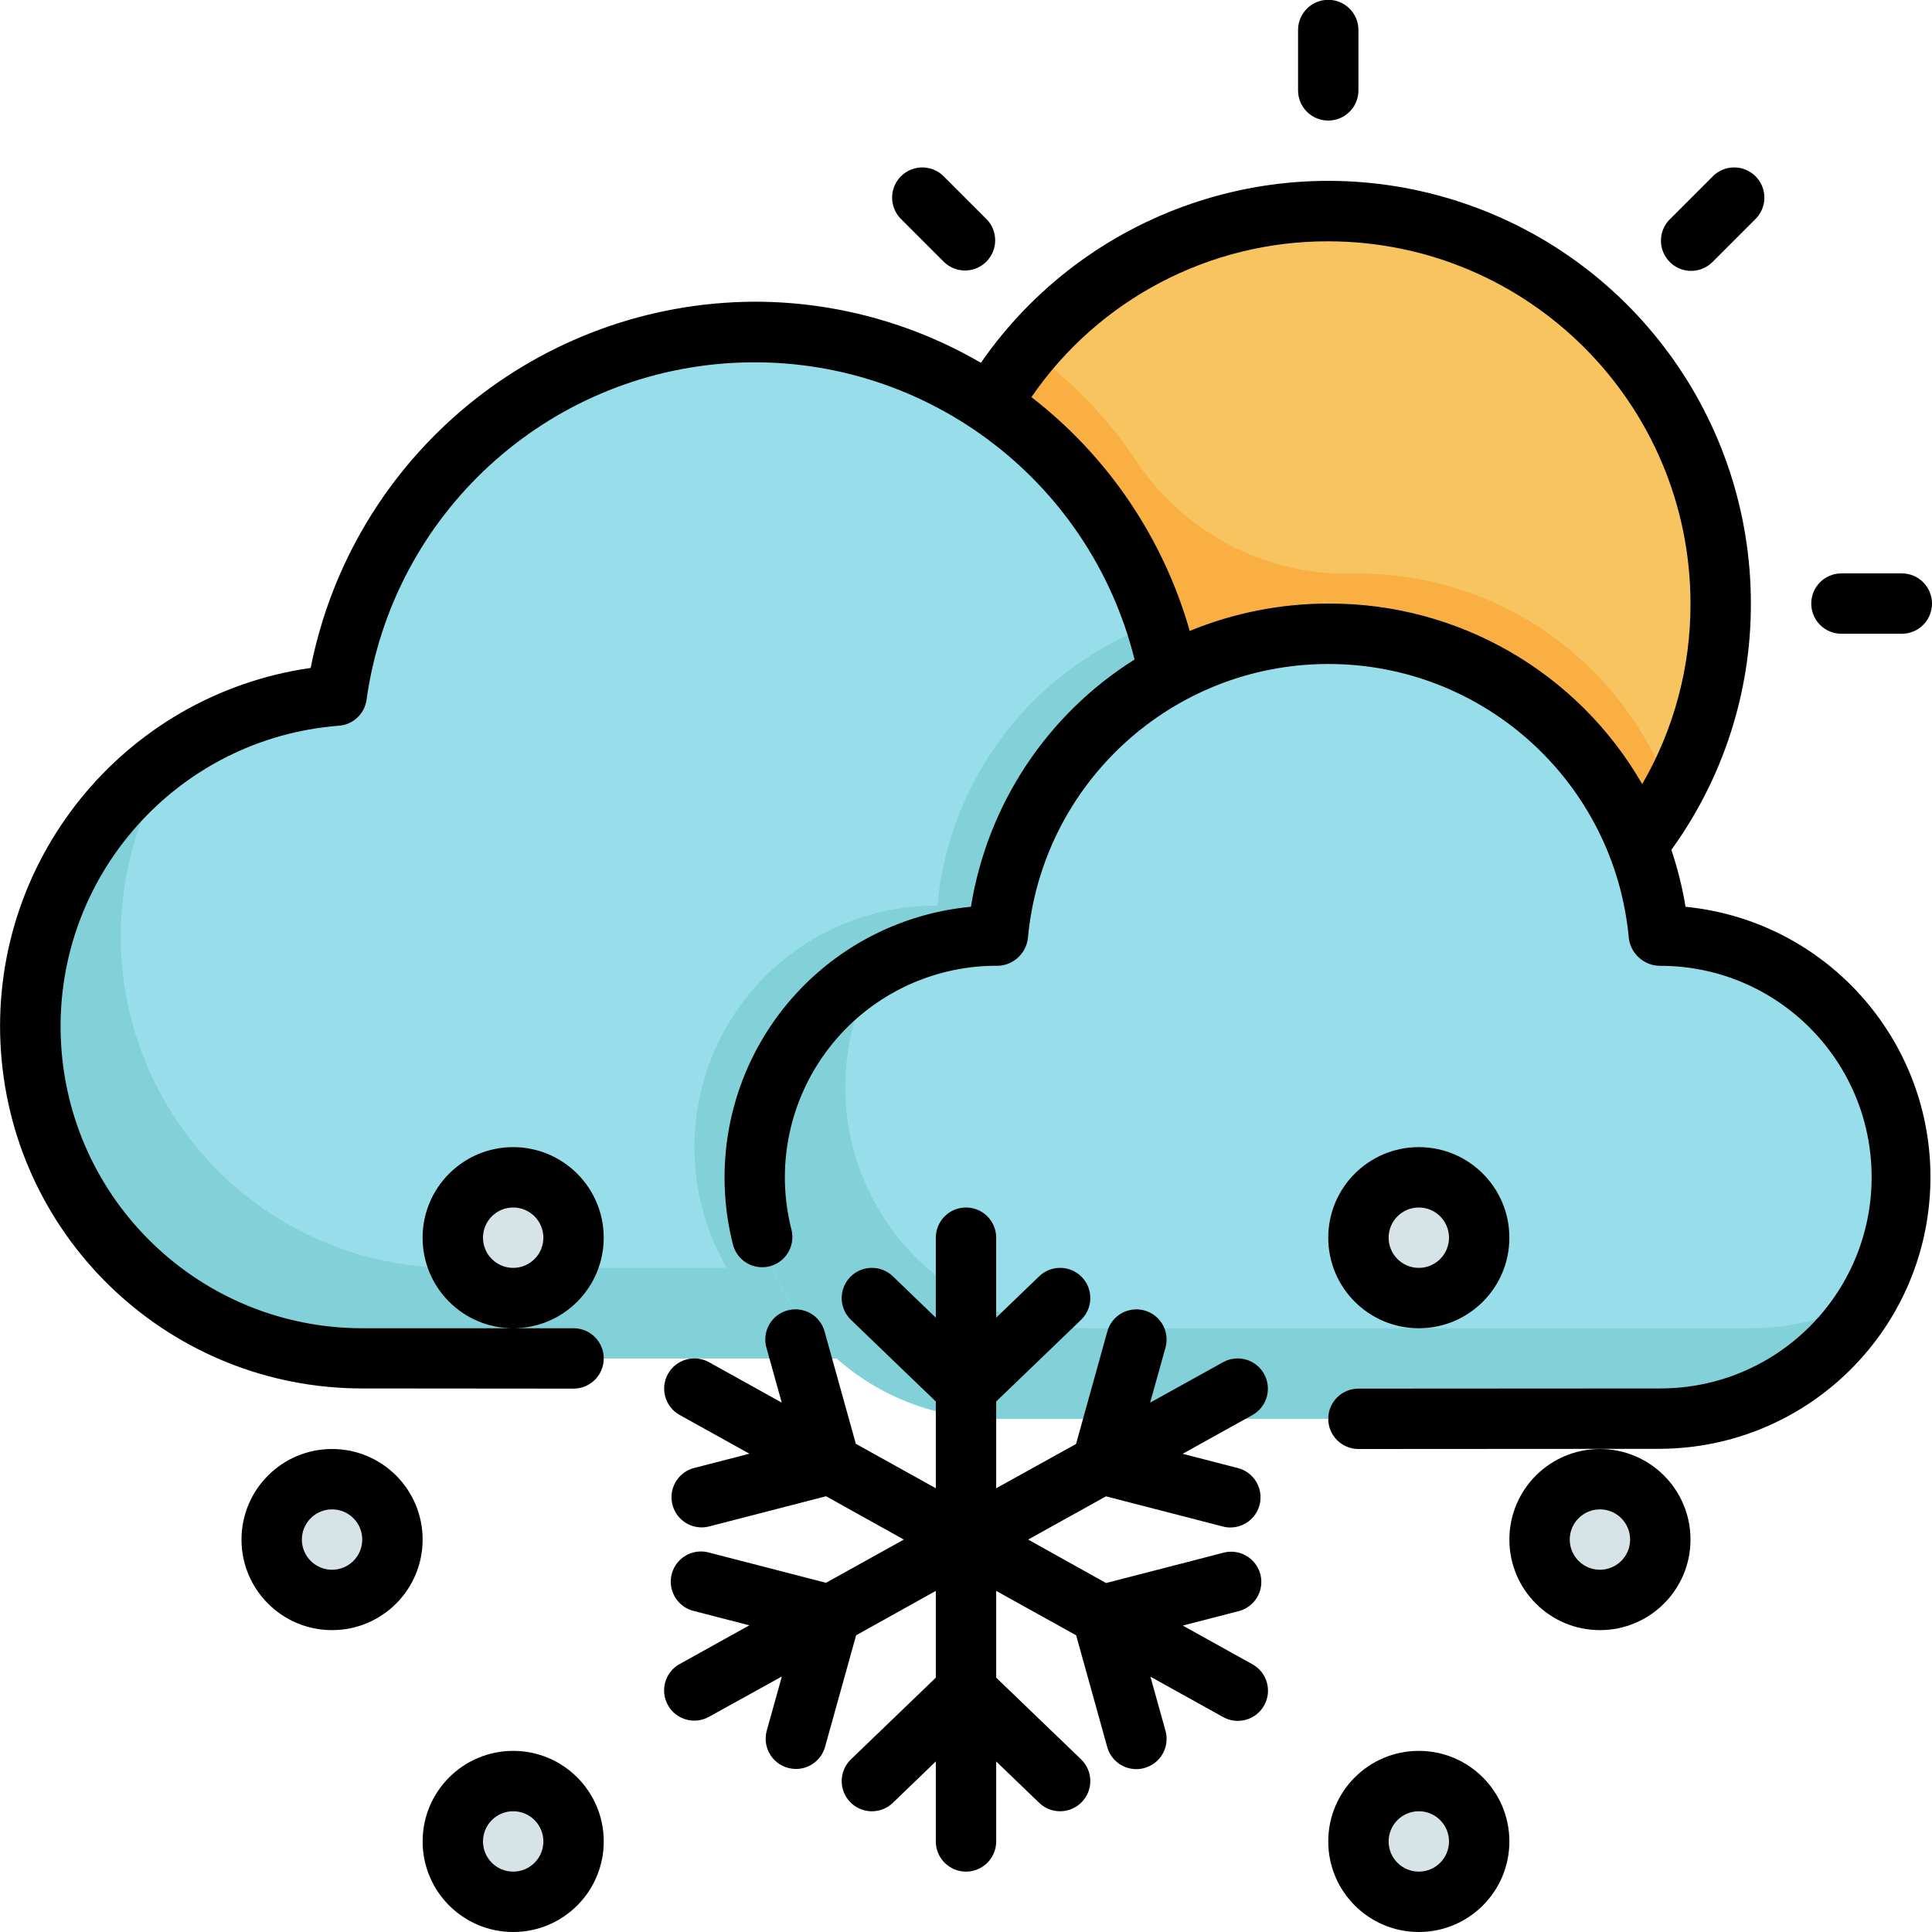
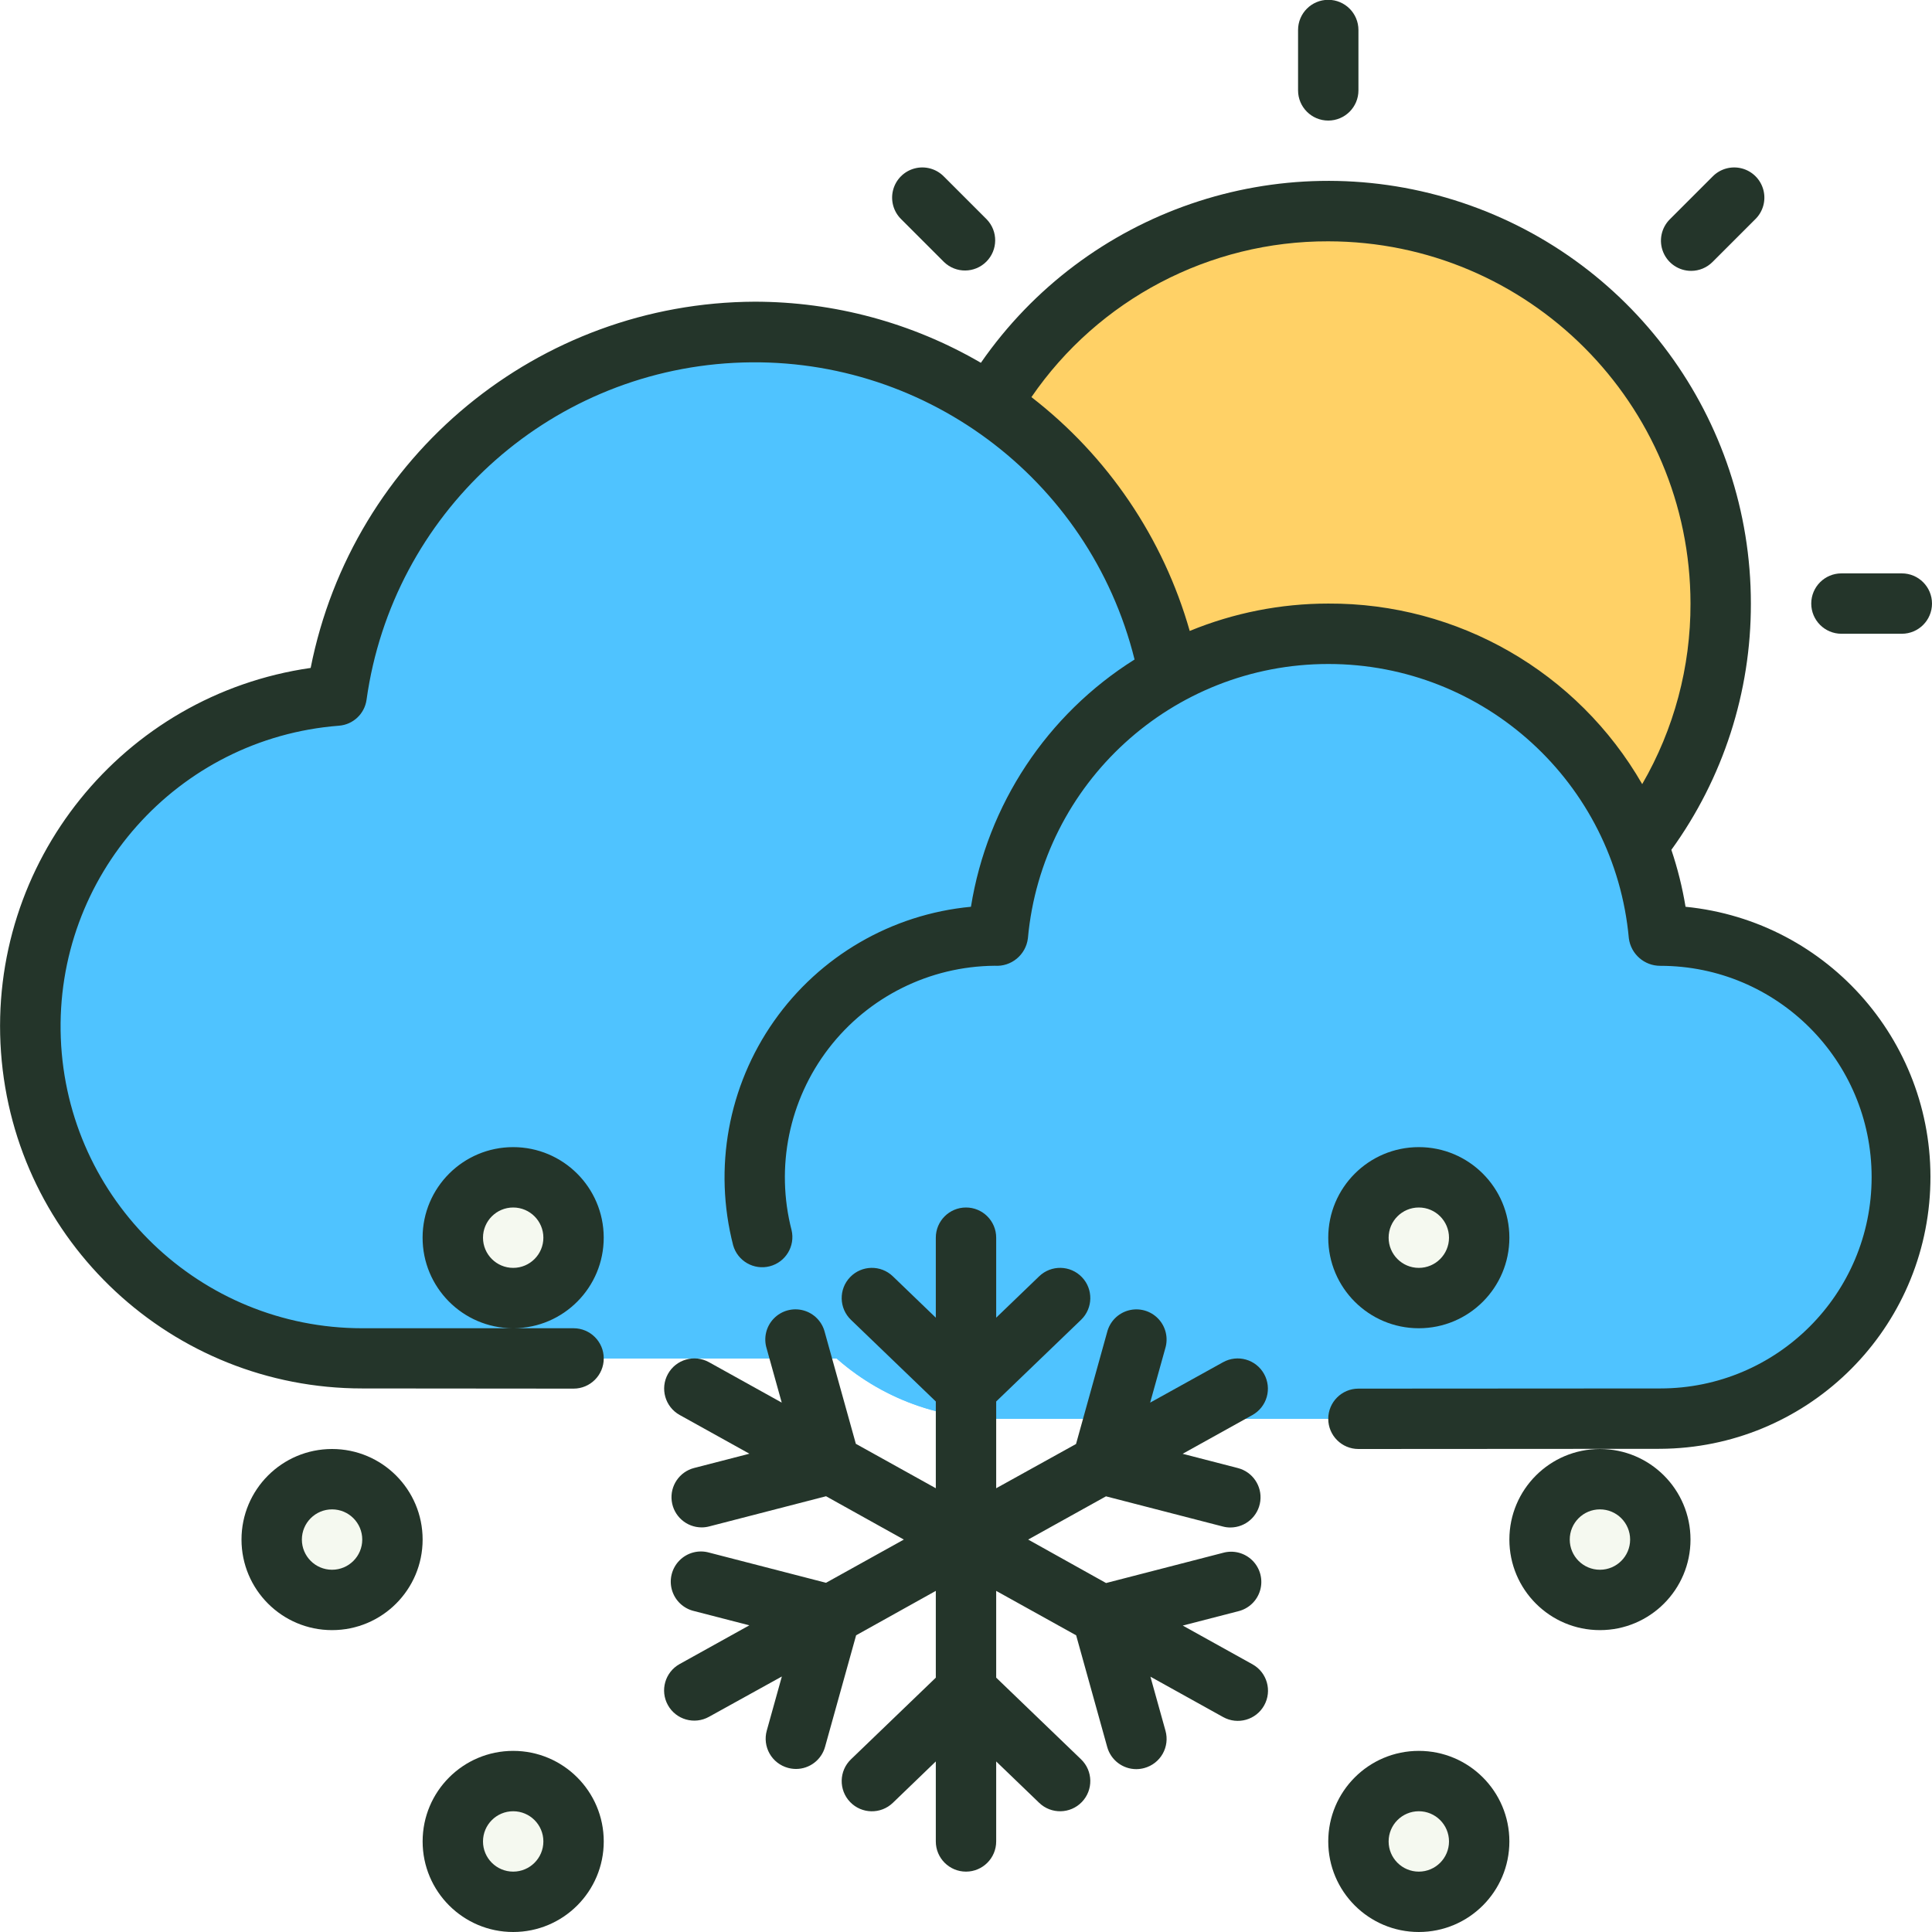
- <svg xmlns="http://www.w3.org/2000/svg" height="512" viewBox="0 0 64 64" width="512">
+ <svg xmlns="http://www.w3.org/2000/svg" fill="#24352a" height="512" viewBox="0 0 64 64" width="512">
  <g id="Layer_31" data-name="Layer 31">
-     <circle cx="44" cy="20" fill="#f8c460" r="13" />
-     <path d="m42.515 32.917a13 13 0 0 0 12.839-6.593 10.988 10.988 0 0 0 -10.354-7.324h-.066a8.39 8.39 0 0 1 -7.209-3.6 14.072 14.072 0 0 0 -3.631-3.8 12.991 12.991 0 0 0 8.421 21.324z" fill="#faaf42" />
-     <path d="m38.847 23.043a13.982 13.982 0 0 0 -27.694 0 10.995 10.995 0 0 0 .847 21.957h26a10.995 10.995 0 0 0 .847-21.957z" fill="#98deea" />
-     <path d="m41 42h-26a10.986 10.986 0 0 1 -9.136-17.108 10.986 10.986 0 0 0 6.136 20.108h26a10.988 10.988 0 0 0 9.132-4.868 10.945 10.945 0 0 1 -6.132 1.868z" fill="#82d0d8" />
-     <path d="m49 34a10.994 10.994 0 0 0 -10.153-10.957 13.941 13.941 0 0 0 -.556-2.39 11 11 0 0 0 -7.241 9.347c-.017 0-.033 0-.05 0a8 8 0 0 0 -3.87 15h10.87a11 11 0 0 0 11-11z" fill="#82d0d8" />
-     <path d="m55 31c-.017 0-.033 0-.05 0a10.995 10.995 0 0 0 -21.9 0c-.017 0-.033 0-.05 0a8 8 0 0 0 0 16h22a8 8 0 0 0 0-16z" fill="#98deea" />
-     <g fill="#d6e4e8">
+     <circle cx="44" cy="20" fill="#ffd166" r="13" />
+     <path d="m42.515 32.917a13 13 0 0 0 12.839-6.593 10.988 10.988 0 0 0 -10.354-7.324h-.066a8.39 8.39 0 0 1 -7.209-3.6 14.072 14.072 0 0 0 -3.631-3.8 12.991 12.991 0 0 0 8.421 21.324z" fill="#ffd166" />
+     <path d="m38.847 23.043a13.982 13.982 0 0 0 -27.694 0 10.995 10.995 0 0 0 .847 21.957h26a10.995 10.995 0 0 0 .847-21.957z" fill="#4fc3ff" />
+     <path d="m41 42h-26a10.986 10.986 0 0 1 -9.136-17.108 10.986 10.986 0 0 0 6.136 20.108h26a10.988 10.988 0 0 0 9.132-4.868 10.945 10.945 0 0 1 -6.132 1.868z" fill="#4fc3ff" />
+     <path d="m49 34a10.994 10.994 0 0 0 -10.153-10.957 13.941 13.941 0 0 0 -.556-2.39 11 11 0 0 0 -7.241 9.347c-.017 0-.033 0-.05 0a8 8 0 0 0 -3.87 15h10.87a11 11 0 0 0 11-11z" fill="#4fc3ff" />
+     <path d="m55 31c-.017 0-.033 0-.05 0a10.995 10.995 0 0 0 -21.9 0c-.017 0-.033 0-.05 0a8 8 0 0 0 0 16h22a8 8 0 0 0 0-16z" fill="#4fc3ff" />
+     <g fill="#f5f9f0">
      <circle cx="17" cy="41" r="2" />
      <circle cx="11" cy="51" r="2" />
      <circle cx="17" cy="61" r="2" />
      <circle cx="47" cy="41" r="2" />
      <circle cx="53" cy="51" r="2" />
    </g>
-     <path d="m58 44h-22a7.993 7.993 0 0 1 -6.951-11.951 8 8 0 0 0 3.951 14.951h22a7.993 7.993 0 0 0 6.951-4.049 7.959 7.959 0 0 1 -3.951 1.049z" fill="#82d0d8" />
-     <circle cx="47" cy="61" fill="#d6e4e8" r="2" />
+     <path d="m58 44h-22a7.993 7.993 0 0 1 -6.951-11.951 8 8 0 0 0 3.951 14.951h22a7.993 7.993 0 0 0 6.951-4.049 7.959 7.959 0 0 1 -3.951 1.049z" fill="#4fc3ff" />
+     <circle cx="47" cy="61" fill="#f5f9f0" r="2" />
    <path d="m55.836 30.038a12.1 12.1 0 0 0 -.47-1.886 13.867 13.867 0 0 0 2.634-8.158 14 14 0 0 0 -25.507-7.976 14.9 14.9 0 0 0 -7.493-2.024 15.056 15.056 0 0 0 -14.709 12.132 11.995 11.995 0 0 0 1.709 23.868l7 .006a1 1 0 0 0 0-2h-1.983a3 3 0 1 0 -.036 0h-4.982a9.995 9.995 0 0 1 -.771-19.96 1 1 0 0 0 .914-.858 12.975 12.975 0 0 1 25.442-1.335 11.9 11.9 0 0 0 -5.42 8.191 9.006 9.006 0 0 0 -7.878 11.212 1 1 0 0 0 1.936-.5 7.008 7.008 0 0 1 6.728-8.758 1.037 1.037 0 0 0 1.1-.906 9.995 9.995 0 0 1 19.908 0 1.047 1.047 0 0 0 1.042.908 7 7 0 0 1 0 14l-10 .006a1 1 0 0 0 0 2l10-.006a9 9 0 0 0 .836-17.956zm-39.836 10.962a1 1 0 1 1 1 1 1 1 0 0 1 -1-1zm28-21.006a12.067 12.067 0 0 0 -4.589.907 14.971 14.971 0 0 0 -5.244-7.746 11.887 11.887 0 0 1 9.833-5.161 12.013 12.013 0 0 1 12 12 11.874 11.874 0 0 1 -1.6 5.981 11.93 11.93 0 0 0 -10.4-5.981z" />
    <path d="m44 3.994a1 1 0 0 0 1-1v-2a1 1 0 0 0 -2 0v2a1 1 0 0 0 1 1z" />
    <path d="m61 20.994h2a1 1 0 0 0 0-2h-2a1 1 0 0 0 0 2z" />
    <path d="m56.021 8.973a1 1 0 0 0 .707-.293l1.414-1.414a1 1 0 1 0 -1.414-1.414l-1.414 1.414a1 1 0 0 0 .707 1.707z" />
    <path d="m31.272 8.68a1 1 0 0 0 1.414-1.414l-1.414-1.414a1 1 0 1 0 -1.414 1.414z" />
    <path d="m41.874 45.514a1 1 0 0 0 -1.36-.388l-2.414 1.338.5-1.794a1 1 0 1 0 -1.926-.536l-1.029 3.7-2.645 1.466v-2.874l2.811-2.705a1 1 0 0 0 -1.387-1.442l-1.424 1.371v-2.65a1 1 0 0 0 -2 0v2.65l-1.424-1.371a1 1 0 0 0 -1.387 1.442l2.811 2.705v2.874l-2.649-1.472-1.029-3.695a1 1 0 1 0 -1.926.536l.5 1.794-2.409-1.338a1 1 0 0 0 -.972 1.748l2.31 1.283-1.832.473a1 1 0 0 0 .249 1.968.986.986 0 0 0 .25-.032l3.872-1 2.577 1.435-2.578 1.432-3.872-1a1 1 0 1 0 -.5 1.936l1.832.473-2.31 1.283a1 1 0 0 0 .972 1.748l2.415-1.336-.5 1.794a1 1 0 0 0 .7 1.232 1.036 1.036 0 0 0 .268.037 1 1 0 0 0 .963-.733l1.029-3.695 2.64-1.471v2.875l-2.811 2.705a1 1 0 0 0 1.387 1.442l1.424-1.372v2.65a1 1 0 0 0 2 0v-2.65l1.424 1.371a1 1 0 0 0 1.387-1.442l-2.811-2.705v-2.874l2.649 1.472 1.029 3.7a1 1 0 0 0 .963.733 1.036 1.036 0 0 0 .268-.037 1 1 0 0 0 .7-1.232l-.5-1.794 2.409 1.338a1 1 0 0 0 .972-1.748l-2.31-1.283 1.832-.473a1 1 0 1 0 -.5-1.936l-3.872 1-2.581-1.44 2.578-1.432 3.872 1a.943.943 0 0 0 .25.032 1 1 0 0 0 .249-1.968l-1.832-.473 2.31-1.283a1 1 0 0 0 .388-1.362z" />
    <path d="m11 48a3 3 0 1 0 3 3 3 3 0 0 0 -3-3zm0 4a1 1 0 1 1 1-1 1 1 0 0 1 -1 1z" />
    <path d="m17 58a3 3 0 1 0 3 3 3 3 0 0 0 -3-3zm0 4a1 1 0 1 1 1-1 1 1 0 0 1 -1 1z" />
    <path d="m47 44a3 3 0 1 0 -3-3 3 3 0 0 0 3 3zm0-4a1 1 0 1 1 -1 1 1 1 0 0 1 1-1z" />
    <path d="m53 48a3 3 0 1 0 3 3 3 3 0 0 0 -3-3zm0 4a1 1 0 1 1 1-1 1 1 0 0 1 -1 1z" />
    <path d="m47 58a3 3 0 1 0 3 3 3 3 0 0 0 -3-3zm0 4a1 1 0 1 1 1-1 1 1 0 0 1 -1 1z" />
  </g>
</svg>
